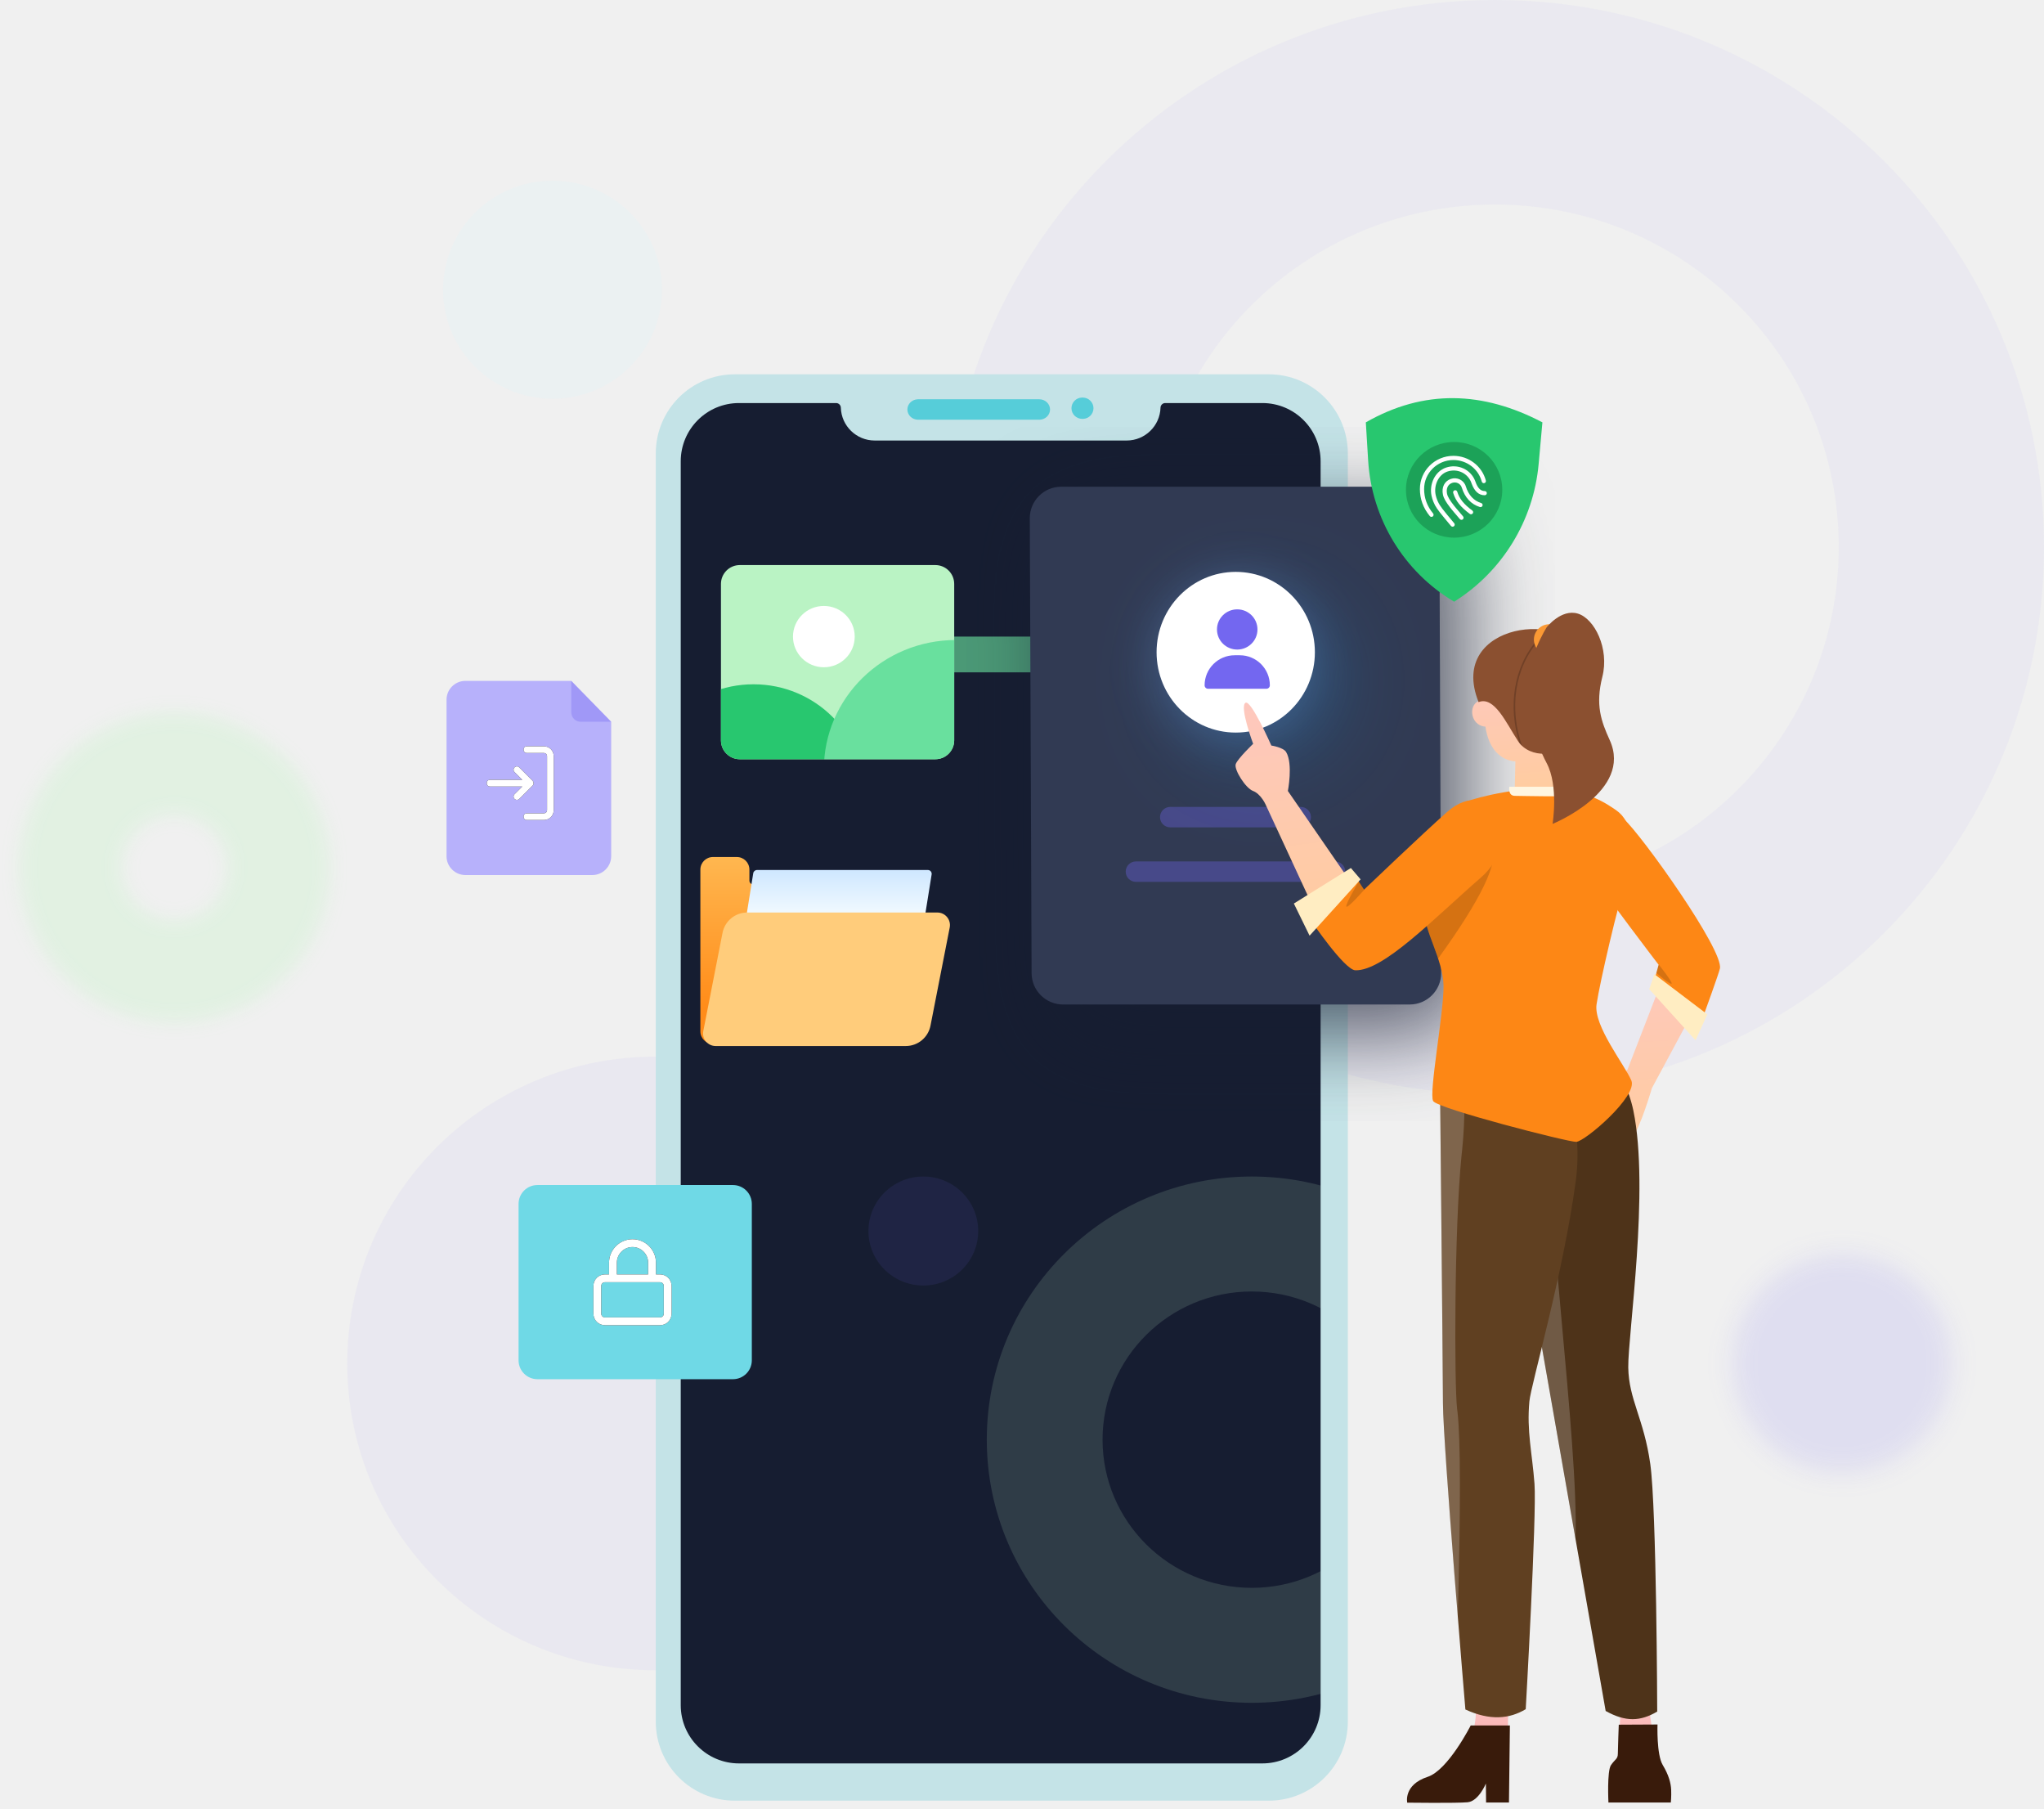
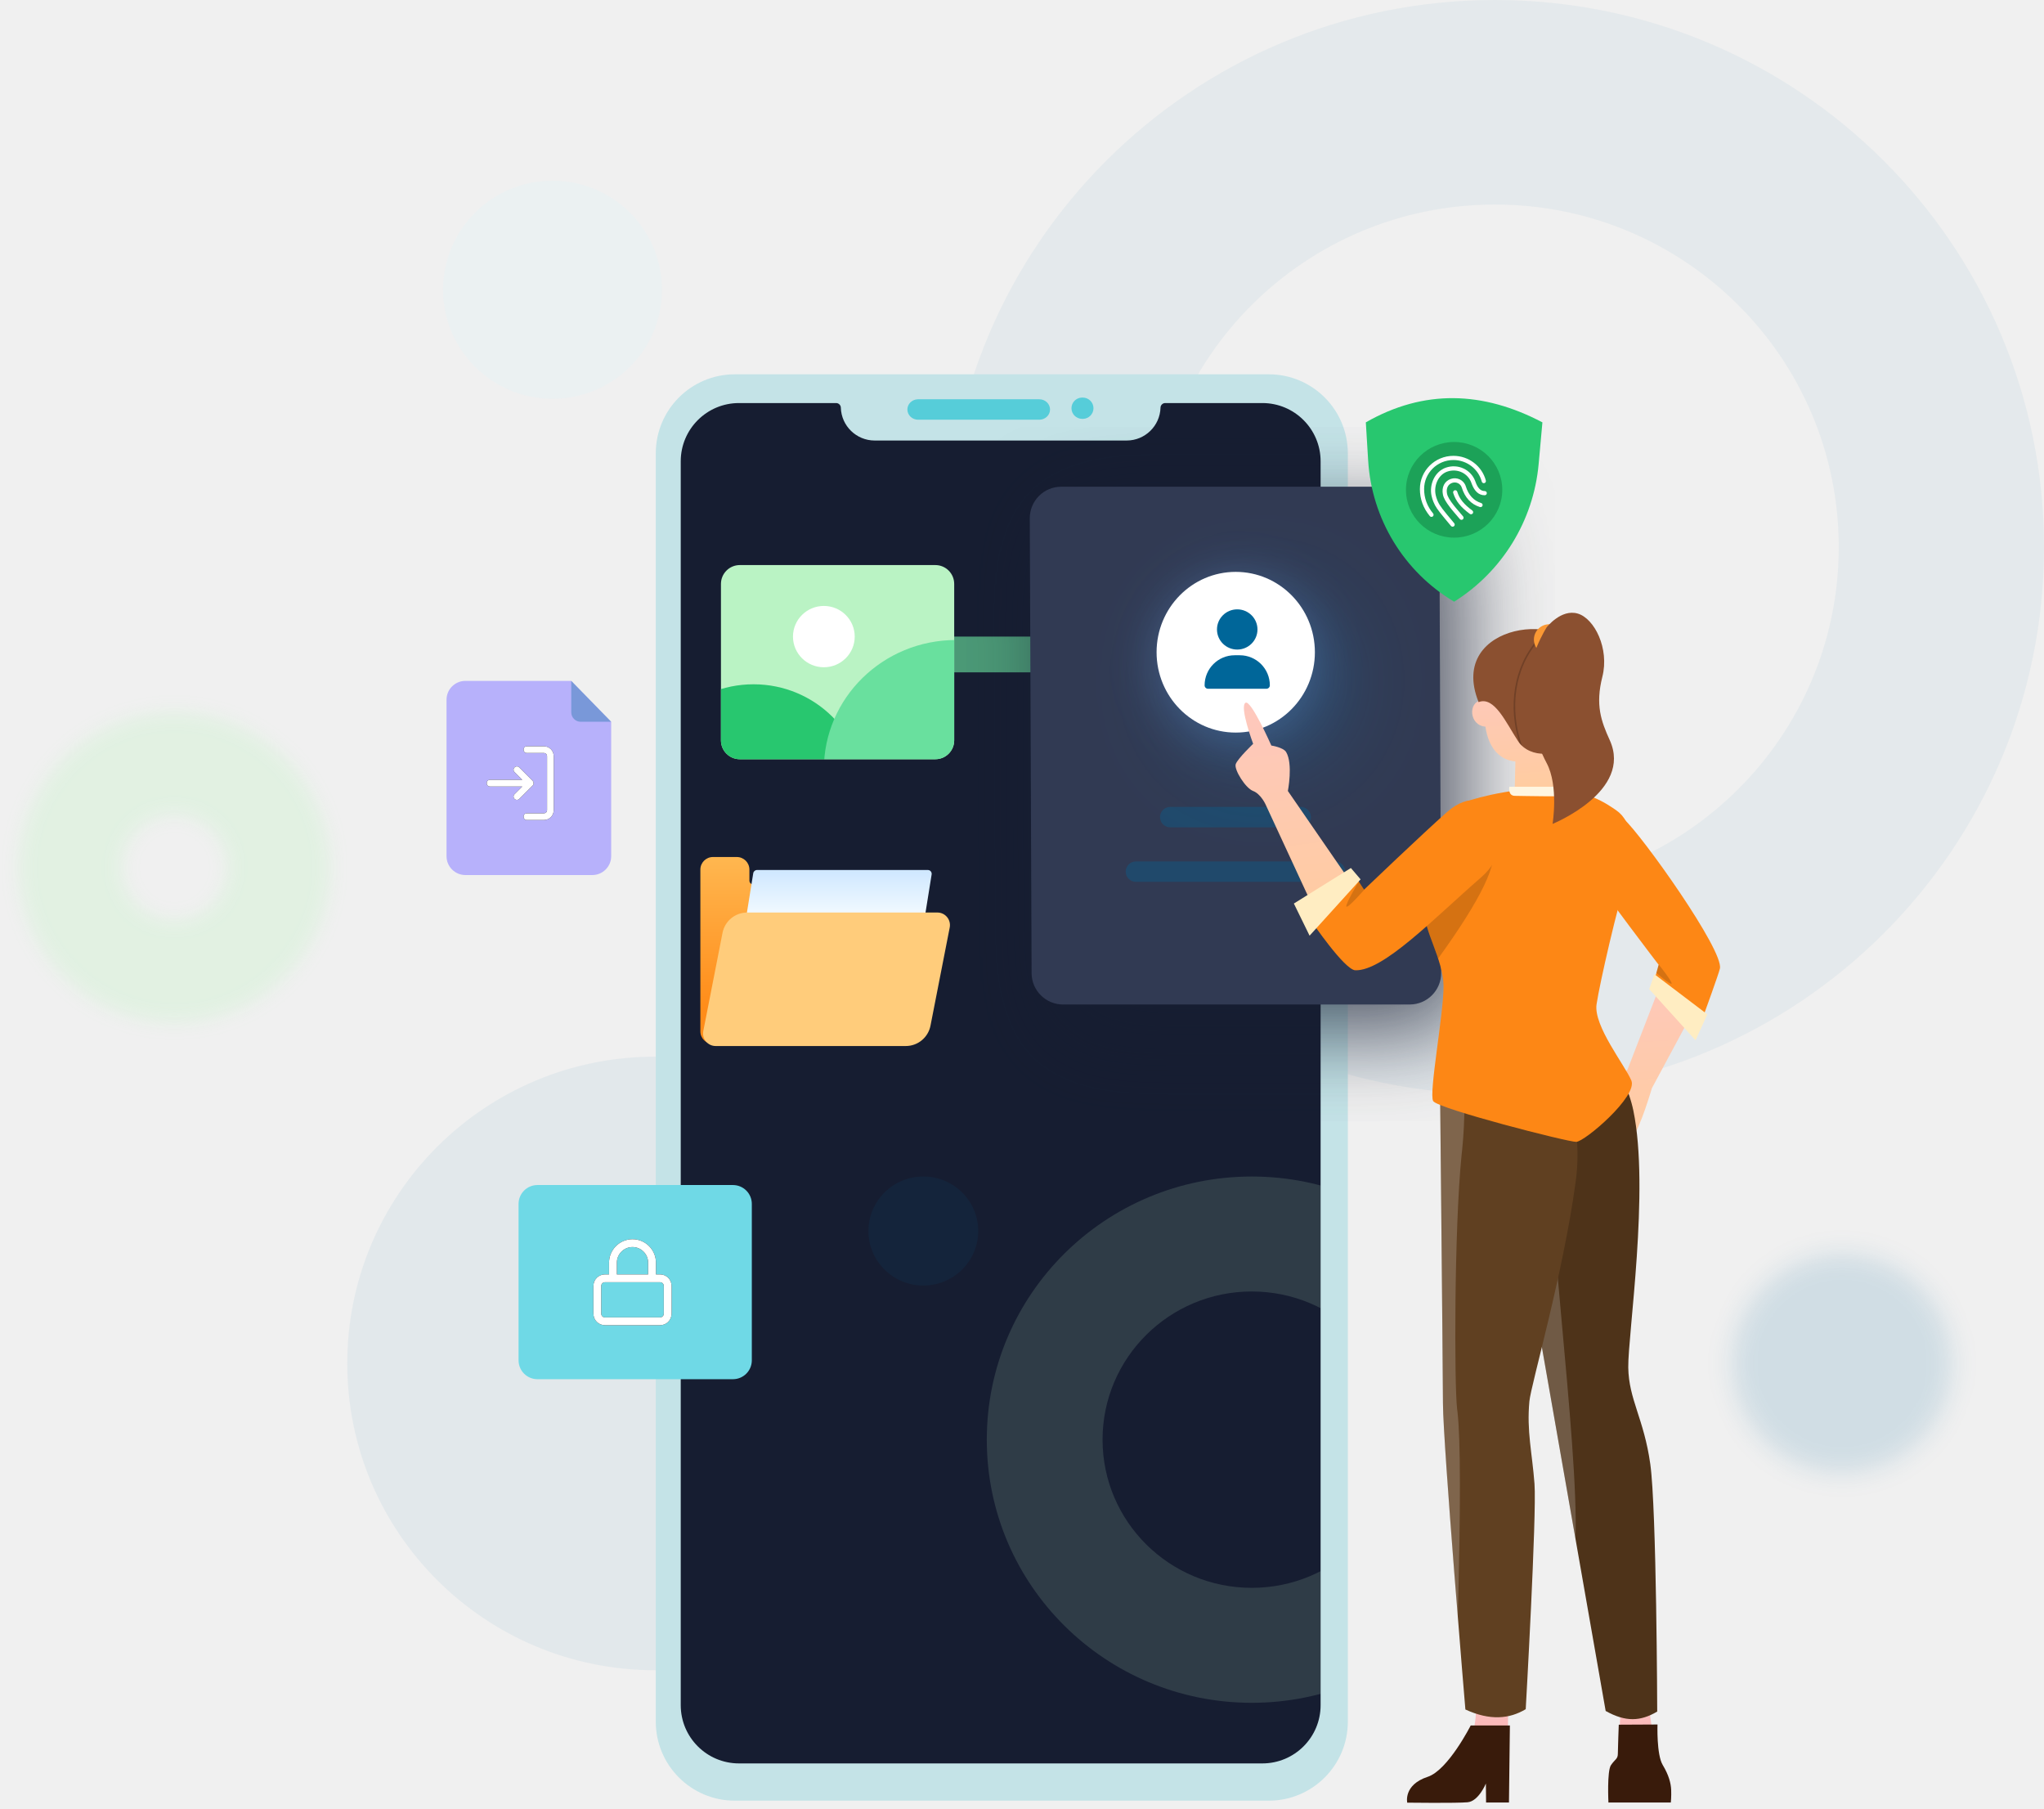
<svg xmlns="http://www.w3.org/2000/svg" width="650" height="575" viewBox="0 0 650 575" fill="none">
  <g id="Illustration">
    <g id="Shape">
-       <path id="Oval" opacity="0.053" fill-rule="evenodd" clip-rule="evenodd" d="M650 173.93C650 77.871 571.829 0 475.402 0C378.974 0 300.804 77.871 300.804 173.93C300.804 269.988 378.974 347.859 475.402 347.859C571.829 347.859 650 269.988 650 173.93ZM366.074 173.93C366.074 113.781 415.022 65.02 475.402 65.02C535.782 65.02 584.729 113.781 584.729 173.93C584.729 234.078 535.782 282.839 475.402 282.839C415.022 282.839 366.074 234.078 366.074 173.93Z" fill="#7367F0" />
+       <path id="Oval" opacity="0.053" fill-rule="evenodd" clip-rule="evenodd" d="M650 173.93C650 77.871 571.829 0 475.402 0C378.974 0 300.804 77.871 300.804 173.93C300.804 269.988 378.974 347.859 475.402 347.859C571.829 347.859 650 269.988 650 173.93ZM366.074 173.93C366.074 113.781 415.022 65.02 475.402 65.02C535.782 65.02 584.729 113.781 584.729 173.93C584.729 234.078 535.782 282.839 475.402 282.839C415.022 282.839 366.074 234.078 366.074 173.93Z" fill="#006699" />
      <g id="Oval_2" opacity="0.141" filter="url(#filter0_f)">
        <path fill-rule="evenodd" clip-rule="evenodd" d="M104.993 275.795C104.993 248.563 82.833 226.488 55.497 226.488C28.16 226.488 6 248.563 6 275.795C6 303.027 28.16 325.102 55.497 325.102C82.833 325.102 104.993 303.027 104.993 275.795ZM38.635 275.795C38.635 266.518 46.184 258.998 55.497 258.998C64.809 258.998 72.358 266.518 72.358 275.795C72.358 285.072 64.809 292.592 55.497 292.592C46.184 292.592 38.635 285.072 38.635 275.795Z" fill="#8BF78F" />
      </g>
-       <ellipse id="Oval_3" cx="208.338" cy="433.469" rx="97.905" ry="97.531" fill="#7367F0" fill-opacity="0.061" />
+       <ellipse id="Oval_3" cx="208.338" cy="433.469" rx="97.905" ry="97.531" fill="#006699" fill-opacity="0.061" />
      <ellipse id="Oval_4" opacity="0.141" cx="175.702" cy="92.112" rx="34.811" ry="34.678" fill="#CEF5FF" />
      <g id="Oval_5" filter="url(#filter1_f)">
-         <ellipse cx="585.818" cy="433.469" rx="34.811" ry="34.678" fill="#7367F0" fill-opacity="0.136" />
+         <ellipse cx="585.818" cy="433.469" rx="34.811" ry="34.678" fill="#006699" fill-opacity="0.136" />
      </g>
    </g>
    <g id="File Organizer">
      <g id="Phone3">
        <path id="Rectangle" fill-rule="evenodd" clip-rule="evenodd" d="M208.539 144.137C208.539 130.254 219.793 119 233.676 119H403.481C417.364 119 428.618 130.254 428.618 144.137V547.336C428.618 561.218 417.364 572.473 403.481 572.473H233.676C219.793 572.473 208.539 561.218 208.539 547.336V144.137Z" fill="#C4E3E7" />
        <g id="Group 48">
          <path id="Rectangle_2" fill-rule="evenodd" clip-rule="evenodd" d="M216.477 146.66C216.477 136.431 224.769 128.138 234.999 128.138H265.888C266.701 128.138 267.366 128.784 267.39 129.597V129.597C267.559 135.419 272.328 140.051 278.153 140.051H358.284C364.108 140.051 368.877 135.419 369.047 129.597V129.597C369.07 128.784 369.736 128.138 370.548 128.138H401.438C411.667 128.138 419.96 136.431 419.96 146.66V542.105C419.96 552.334 411.667 560.627 401.438 560.627H234.999C224.769 560.627 216.477 552.334 216.477 542.105V146.66Z" fill="#161D31" />
          <mask id="mask0" mask-type="alpha" maskUnits="userSpaceOnUse" x="216" y="128" width="204" height="433">
            <path id="Rectangle_3" fill-rule="evenodd" clip-rule="evenodd" d="M216.477 146.66C216.477 136.431 224.769 128.138 234.999 128.138H265.888C266.701 128.138 267.366 128.784 267.39 129.597V129.597C267.559 135.419 272.328 140.051 278.153 140.051H358.284C364.108 140.051 368.877 135.419 369.047 129.597V129.597C369.07 128.784 369.736 128.138 370.548 128.138H401.438C411.667 128.138 419.96 136.431 419.96 146.66V542.105C419.96 552.334 411.667 560.627 401.438 560.627H234.999C224.769 560.627 216.477 552.334 216.477 542.105V146.66Z" fill="white" />
          </mask>
          <g mask="url(#mask0)">
-             <ellipse id="Oval_6" opacity="0.099" cx="293.623" cy="391.368" rx="17.453" ry="17.328" fill="#7367F0" />
+             <ellipse id="Oval_6" opacity="0.099" cx="293.623" cy="391.368" rx="17.453" ry="17.328" fill="#006699" />
            <path id="Oval_7" opacity="0.141" fill-rule="evenodd" clip-rule="evenodd" d="M398.068 374.04C444.606 374.04 482.333 411.496 482.333 457.7C482.333 503.904 444.606 541.359 398.068 541.359C351.53 541.359 313.803 503.904 313.803 457.7C313.803 411.496 351.53 374.04 398.068 374.04ZM398.068 410.59C371.862 410.59 350.618 431.682 350.618 457.7C350.618 483.717 371.862 504.809 398.068 504.809C424.274 504.809 445.518 483.717 445.518 457.7C445.518 431.682 424.274 410.59 398.068 410.59Z" fill="#C8F5D0" />
            <path id="Rectangle_4" fill-rule="evenodd" clip-rule="evenodd" d="M241.264 208.075C241.264 204.934 243.809 202.389 246.949 202.389H391.019C394.159 202.389 396.704 204.934 396.704 208.075V208.075C396.704 211.215 394.159 213.76 391.019 213.76H246.949C243.809 213.76 241.264 211.215 241.264 208.075V208.075Z" fill="#68DE9E" fill-opacity="0.642" />
          </g>
        </g>
        <path id="Path" d="M330.508 126.939C332.39 126.939 333.916 128.394 333.916 130.188C333.916 131.942 332.457 133.372 330.632 133.435L330.508 133.437H291.962C290.08 133.437 288.554 131.982 288.554 130.188C288.554 128.433 290.013 127.004 291.838 126.941L291.962 126.939H330.508Z" fill="#56CDD9" />
        <path id="Path_2" d="M344.322 126.397C346.205 126.397 347.731 127.913 347.731 129.782C347.731 131.609 346.272 133.099 344.447 133.164L344.322 133.166H344.143C342.261 133.166 340.734 131.651 340.734 129.782C340.734 127.954 342.193 126.465 344.018 126.4L344.143 126.397H344.322Z" fill="#56CDD9" />
      </g>
      <g id="Icon54">
        <g id="Group 37">
          <path id="Rectangle_5" fill-rule="evenodd" clip-rule="evenodd" d="M222.72 276.463C222.72 274.254 224.511 272.463 226.72 272.463L234.313 272.463C236.523 272.463 238.313 274.254 238.313 276.463V279.966C238.313 280.639 238.859 281.185 239.533 281.185H289.542C291.751 281.185 293.542 282.976 293.542 285.185V327.883C293.542 330.092 291.751 331.883 289.542 331.883H226.72C224.511 331.883 222.72 330.092 222.72 327.883V276.463Z" fill="url(#paint0_linear)" />
          <path id="Rectangle_6" fill-rule="evenodd" clip-rule="evenodd" d="M239.536 277.616C239.631 277.025 240.141 276.59 240.739 276.59H295.061C295.812 276.59 296.384 277.261 296.265 278.003L288.105 328.794C288.01 329.385 287.5 329.82 286.901 329.82H232.579C231.829 329.82 231.256 329.149 231.375 328.408L239.536 277.616Z" fill="url(#paint1_linear)" />
          <path id="Rectangle_7" fill-rule="evenodd" clip-rule="evenodd" d="M298.086 290.108C300.604 290.108 302.496 292.406 302.012 294.877L295.899 326.091C295.163 329.845 291.873 332.554 288.048 332.554H227.579C225.061 332.554 223.17 330.256 223.654 327.785L229.767 296.57C230.502 292.816 233.792 290.108 237.617 290.108L298.086 290.108Z" fill="#FFCC7B" />
        </g>
      </g>
      <g id="Group 28">
        <path id="Rectangle_8" fill-rule="evenodd" clip-rule="evenodd" d="M142 222.468C142 219.154 144.686 216.468 148 216.468H181.667L194.359 229.463V272.197C194.359 275.511 191.673 278.197 188.359 278.197H148C144.686 278.197 142 275.511 142 272.197V222.468Z" fill="#B7B1FB" />
        <g id="Icon">
          <path id="Mask" fill-rule="evenodd" clip-rule="evenodd" d="M176.099 257.505V240.458C176.099 238.647 174.714 237.262 172.903 237.262H167.575C166.935 237.262 166.509 237.688 166.509 238.327C166.509 238.966 166.935 239.393 167.575 239.393H172.903C173.542 239.393 173.968 239.819 173.968 240.458V257.505C173.968 258.144 173.542 258.57 172.903 258.57H167.575C166.935 258.57 166.509 258.996 166.509 259.636C166.509 260.275 166.935 260.701 167.575 260.701H172.903C174.714 260.701 176.099 259.316 176.099 257.505ZM169.599 248.555C169.706 248.875 169.706 249.194 169.599 249.408C169.599 249.514 169.493 249.621 169.386 249.727L165.124 253.989C164.91 254.202 164.591 254.308 164.378 254.308C164.165 254.308 163.845 254.202 163.632 253.989C163.205 253.563 163.205 252.923 163.632 252.497L166.083 250.047H155.853C155.213 250.047 154.787 249.621 154.787 248.981C154.787 248.342 155.213 247.916 155.853 247.916H166.083L163.632 245.465C163.205 245.039 163.205 244.4 163.632 243.974C164.058 243.548 164.697 243.548 165.124 243.974L169.386 248.236C169.439 248.289 169.466 248.342 169.493 248.395C169.519 248.449 169.546 248.502 169.599 248.555Z" fill="black" />
          <mask id="mask1" mask-type="alpha" maskUnits="userSpaceOnUse" x="154" y="237" width="23" height="24">
            <path id="Mask_2" fill-rule="evenodd" clip-rule="evenodd" d="M176.099 257.505V240.458C176.099 238.647 174.714 237.262 172.903 237.262H167.575C166.935 237.262 166.509 237.688 166.509 238.327C166.509 238.966 166.935 239.393 167.575 239.393H172.903C173.542 239.393 173.968 239.819 173.968 240.458V257.505C173.968 258.144 173.542 258.57 172.903 258.57H167.575C166.935 258.57 166.509 258.996 166.509 259.636C166.509 260.275 166.935 260.701 167.575 260.701H172.903C174.714 260.701 176.099 259.316 176.099 257.505ZM169.599 248.555C169.706 248.875 169.706 249.194 169.599 249.408C169.599 249.514 169.493 249.621 169.386 249.727L165.124 253.989C164.91 254.202 164.591 254.308 164.378 254.308C164.165 254.308 163.845 254.202 163.632 253.989C163.205 253.563 163.205 252.923 163.632 252.497L166.083 250.047H155.853C155.213 250.047 154.787 249.621 154.787 248.981C154.787 248.342 155.213 247.916 155.853 247.916H166.083L163.632 245.465C163.205 245.039 163.205 244.4 163.632 243.974C164.058 243.548 164.697 243.548 165.124 243.974L169.386 248.236C169.439 248.289 169.466 248.342 169.493 248.395C169.519 248.449 169.546 248.502 169.599 248.555Z" fill="white" />
          </mask>
          <g mask="url(#mask1)">
            <g id="Icon Color">
              <rect id="ð¨ Icon Color" x="152.656" y="236.196" width="25.575" height="25.57" fill="white" />
            </g>
          </g>
        </g>
-         <path id="Path_3" opacity="0.34" d="M194.358 229.463H184.666C183.009 229.463 181.666 228.12 181.666 226.463V216.468L194.358 229.463Z" fill="#7367F0" />
+         <path id="Path_3" opacity="0.34" d="M194.358 229.463H184.666C183.009 229.463 181.666 228.12 181.666 226.463V216.468L194.358 229.463Z" fill="#006699" />
      </g>
      <g id="Group">
        <path id="Rectangle_9" fill-rule="evenodd" clip-rule="evenodd" d="M164.907 382.748C164.907 379.434 167.594 376.748 170.907 376.748H233.082C236.396 376.748 239.082 379.434 239.082 382.748V432.477C239.082 435.791 236.396 438.477 233.082 438.477H170.907C167.594 438.477 164.907 435.791 164.907 432.477V382.748Z" fill="#6FD9E6" />
        <g id="Icon_2">
          <path id="Mask_3" fill-rule="evenodd" clip-rule="evenodd" d="M209.841 405.159H208.598V401.43C208.598 397.328 205.241 393.972 201.138 393.972C197.036 393.972 193.679 397.328 193.679 401.43V405.159H192.436C190.322 405.159 188.706 406.774 188.706 408.888V417.589C188.706 419.702 190.322 421.317 192.436 421.317H209.841C211.954 421.317 213.57 419.702 213.57 417.589V408.888C213.57 406.774 211.954 405.159 209.841 405.159ZM196.165 401.43C196.165 398.695 198.403 396.458 201.138 396.458C203.873 396.458 206.111 398.695 206.111 401.43V405.159H196.165V401.43ZM209.841 418.831C210.587 418.831 211.084 418.334 211.084 417.589V408.888C211.084 408.142 210.587 407.645 209.841 407.645H192.436C191.69 407.645 191.192 408.142 191.192 408.888V417.589C191.192 418.334 191.69 418.831 192.436 418.831H209.841Z" fill="black" />
          <mask id="mask2" mask-type="alpha" maskUnits="userSpaceOnUse" x="188" y="393" width="26" height="29">
            <path id="Mask_4" fill-rule="evenodd" clip-rule="evenodd" d="M209.841 405.159H208.598V401.43C208.598 397.328 205.241 393.972 201.138 393.972C197.036 393.972 193.679 397.328 193.679 401.43V405.159H192.436C190.322 405.159 188.706 406.774 188.706 408.888V417.589C188.706 419.702 190.322 421.317 192.436 421.317H209.841C211.954 421.317 213.57 419.702 213.57 417.589V408.888C213.57 406.774 211.954 405.159 209.841 405.159ZM196.165 401.43C196.165 398.695 198.403 396.458 201.138 396.458C203.873 396.458 206.111 398.695 206.111 401.43V405.159H196.165V401.43ZM209.841 418.831C210.587 418.831 211.084 418.334 211.084 417.589V408.888C211.084 408.142 210.587 407.645 209.841 407.645H192.436C191.69 407.645 191.192 408.142 191.192 408.888V417.589C191.192 418.334 191.69 418.831 192.436 418.831H209.841Z" fill="white" />
          </mask>
          <g mask="url(#mask2)">
            <g id="Icon Color_2">
              <rect id="ð¨ Icon Color_2" x="186.22" y="392.729" width="29.837" height="29.832" fill="white" />
            </g>
          </g>
        </g>
      </g>
      <g id="Group 34">
        <path id="Rectangle_10" d="M229.265 185.646C229.265 182.333 231.951 179.646 235.265 179.646H297.44C300.754 179.646 303.44 182.333 303.44 185.646V235.376C303.44 238.69 300.754 241.376 297.44 241.376H235.265C231.951 241.376 229.265 238.69 229.265 235.376V185.646Z" fill="#BAF3C4" />
        <mask id="mask3" mask-type="alpha" maskUnits="userSpaceOnUse" x="229" y="179" width="75" height="63">
          <path id="Rectangle_11" d="M229.265 185.646C229.265 182.333 231.951 179.646 235.265 179.646H297.44C300.754 179.646 303.44 182.333 303.44 185.646V235.376C303.44 238.69 300.754 241.376 297.44 241.376H235.265C231.951 241.376 229.265 238.69 229.265 235.376V185.646Z" fill="white" />
        </mask>
        <g mask="url(#mask3)">
          <ellipse id="Oval_8" cx="261.989" cy="202.389" rx="9.817" ry="9.747" fill="white" />
          <ellipse id="Oval_9" cx="239.627" cy="252.747" rx="35.451" ry="35.197" fill="#28C76F" />
          <ellipse id="Oval_10" cx="303.986" cy="244.625" rx="41.996" ry="41.153" fill="#69E09E" />
        </g>
      </g>
      <g id="Group 23">
        <g id="Rectangle_12" filter="url(#filter2_d)">
          <path fill-rule="evenodd" clip-rule="evenodd" d="M327.477 164.778C327.455 159.239 331.939 154.738 337.477 154.738H447.72C453.227 154.738 457.698 159.191 457.72 164.698L458.295 309.31C458.317 314.848 453.833 319.35 448.295 319.35H338.052C332.545 319.35 328.074 314.897 328.052 309.39L327.477 164.778Z" fill="#313A53" />
        </g>
-         <path id="Rectangle_13" opacity="0.34" d="M368.889 259.786C368.889 257.992 370.343 256.537 372.138 256.537H413.635C415.43 256.537 416.884 257.992 416.884 259.786V259.786C416.884 261.581 415.43 263.035 413.635 263.035H372.138C370.343 263.035 368.889 261.581 368.889 259.786V259.786Z" fill="#7367F0" />
-         <path id="Rectangle_14" opacity="0.34" d="M357.98 277.114C357.98 275.32 359.435 273.865 361.229 273.865H424.543C426.338 273.865 427.792 275.32 427.792 277.114V277.114C427.792 278.908 426.338 280.363 424.543 280.363H361.229C359.435 280.363 357.98 278.908 357.98 277.114V277.114Z" fill="#7367F0" />
+         <path id="Rectangle_13" opacity="0.34" d="M368.889 259.786C368.889 257.992 370.343 256.537 372.138 256.537H413.635C415.43 256.537 416.884 257.992 416.884 259.786V259.786C416.884 261.581 415.43 263.035 413.635 263.035H372.138C370.343 263.035 368.889 261.581 368.889 259.786V259.786Z" fill="#006699" />
+         <path id="Rectangle_14" opacity="0.34" d="M357.98 277.114C357.98 275.32 359.435 273.865 361.229 273.865H424.543C426.338 273.865 427.792 275.32 427.792 277.114V277.114C427.792 278.908 426.338 280.363 424.543 280.363H361.229C359.435 280.363 357.98 278.908 357.98 277.114V277.114Z" fill="#006699" />
        <g id="Icon8">
          <g id="Oval_11" filter="url(#filter3_dd)">
            <ellipse cx="392.968" cy="207.357" rx="25.17" ry="25.545" fill="white" />
          </g>
          <g id="Group 70">
-             <path id="Combined Shape" fill-rule="evenodd" clip-rule="evenodd" d="M393.443 206.51C396.999 206.51 399.882 203.648 399.882 200.117C399.882 196.587 396.999 193.725 393.443 193.725C389.887 193.725 387.004 196.587 387.004 200.117C387.004 203.648 389.887 206.51 393.443 206.51ZM392.631 208.32C387.35 208.32 383.069 212.601 383.069 217.881C383.069 218.485 383.559 218.974 384.162 218.974H402.724C403.327 218.974 403.817 218.485 403.817 217.881C403.817 212.601 399.536 208.32 394.255 208.32H392.631Z" fill="#7367F0" />
+             <path id="Combined Shape" fill-rule="evenodd" clip-rule="evenodd" d="M393.443 206.51C396.999 206.51 399.882 203.648 399.882 200.117C399.882 196.587 396.999 193.725 393.443 193.725C389.887 193.725 387.004 196.587 387.004 200.117C387.004 203.648 389.887 206.51 393.443 206.51ZM392.631 208.32C387.35 208.32 383.069 212.601 383.069 217.881C383.069 218.485 383.559 218.974 384.162 218.974H402.724C403.327 218.974 403.817 218.485 403.817 217.881C403.817 212.601 399.536 208.32 394.255 208.32H392.631Z" fill="#006699" />
          </g>
        </g>
      </g>
      <g id="Wom3.5">
        <g id="RArm">
          <path id="Path_4" fill-rule="evenodd" clip-rule="evenodd" d="M517.545 340.072C517.545 340.072 505.347 352.052 506.095 353.223C506.843 354.403 512.99 351.663 512.99 351.663C512.99 351.663 505.321 364.247 506.899 365.214C508.476 366.181 516.545 364.223 519.019 361.629C521.494 359.035 525.312 345.945 525.312 345.945L543.865 311.45L530.41 306.827L517.545 340.072Z" fill="url(#paint2_linear)" />
          <path id="Path_5" fill-rule="evenodd" clip-rule="evenodd" d="M505.088 276.306C510.211 284.208 527.455 306.729 527.455 306.729L526.198 311.222L542.045 322.008C542.045 322.008 546.547 309.66 546.938 307.923C548.226 302.193 522.192 265.626 516.362 260.342C507.184 252.022 497.26 264.229 505.088 276.306Z" fill="#FD8715" />
          <path id="Path_6" fill-rule="evenodd" clip-rule="evenodd" d="M531.576 312.707C531.872 312.135 527.48 306.648 527.48 306.648L526.736 309.316C526.736 309.316 531.281 313.28 531.576 312.707Z" fill="black" fill-opacity="0.16" />
          <path id="Path 70" fill-rule="evenodd" clip-rule="evenodd" d="M526.1 309.714L542.936 322.479L539.184 330.734L524.464 314.478L526.1 309.714Z" fill="#FFEDC2" />
        </g>
        <g id="RLeg">
          <path id="Path_7" fill-rule="evenodd" clip-rule="evenodd" d="M515.472 542.024L514.537 557.842L526.524 558.152L524.271 542.024H515.472Z" fill="url(#paint3_linear)" />
          <path id="Path_8" fill-rule="evenodd" clip-rule="evenodd" d="M527.092 548.256C527.092 548.256 526.756 557.782 528.743 561.108C530.743 564.433 531.348 567.012 531.437 569.001C531.531 571.133 531.328 573.065 531.328 573.065H511.488C511.488 573.065 510.991 563.042 512.305 561.152C513.619 559.263 514.481 559.23 514.481 557.56C514.492 555.89 514.776 548.318 514.776 548.318L527.092 548.256Z" fill="#391B0B" />
          <path id="Path_9" fill-rule="evenodd" clip-rule="evenodd" d="M473.239 330.841L504.336 327.485L504.793 327.906C507.009 330.003 516.641 339.739 519.408 353.048C524.633 378.173 517.64 424.578 517.795 434.753C517.943 444.929 522.786 451.069 524.799 465.456C526.811 479.843 527.001 544.143 527.001 544.143C521.665 547.283 516.97 547.507 510.607 543.955L473.239 330.841Z" fill="#4E3319" />
          <path id="Path_10" fill-rule="evenodd" clip-rule="evenodd" d="M501.016 489.256L473.239 330.841L490.529 328.975C491.299 384.008 502.052 458.397 501.016 489.256Z" fill="white" fill-opacity="0.192" />
        </g>
        <g id="LLeg">
          <path id="Path_11" fill-rule="evenodd" clip-rule="evenodd" d="M479.609 540.361L469.387 540.526C469.387 540.526 470.059 551.06 466.128 554.628L465.913 554.815C461.168 558.764 479.476 557.339 479.476 557.339L479.609 540.361Z" fill="url(#paint4_linear)" />
          <path id="Path_12" fill-rule="evenodd" clip-rule="evenodd" d="M480.151 548.573L479.857 573.056L472.578 573.061L472.515 567.028C472.515 567.028 470.219 572.653 466.71 572.978C463.191 573.303 447.509 573.104 447.509 573.104C447.509 573.104 446.206 567.456 454.012 564.891C460.505 562.759 467.684 548.573 467.684 548.573H480.151Z" fill="#391B0B" />
          <path id="Path_13" fill-rule="evenodd" clip-rule="evenodd" d="M457.814 333.019L492.733 331.844L492.994 332.323C494.688 335.514 503.972 354.195 501.106 375.428C497.082 405.232 486.853 440.171 486.352 445.509C485.459 455.025 487.245 461.915 487.977 471.744C488.709 481.573 485.185 543.391 485.185 543.391C480.003 546.485 473.837 547.092 465.998 543.484C465.998 543.484 458.921 459.518 458.869 446.229C458.817 432.941 457.814 333.019 457.814 333.019Z" fill="#604021" />
          <path id="Path_14" fill-rule="evenodd" clip-rule="evenodd" d="M465 365.255L464.768 367.463C462.441 390.748 462.458 440.198 463.36 447.824L463.483 448.807C464.483 457.412 464.515 479.26 463.58 514.35L462.364 499.208C460.058 470.072 458.893 452.412 458.869 446.229L458.827 439.83C458.626 413.956 457.814 333.018 457.814 333.018L465.179 332.771C465.966 345.547 465.906 356.375 465 365.255Z" fill="white" fill-opacity="0.192" />
        </g>
        <g id="Head">
          <path id="Path_15" fill-rule="evenodd" clip-rule="evenodd" d="M471.13 222.653C466.834 223.12 467.138 230.619 472.368 231.011C473.437 238.24 477.25 241.684 481.898 242.083L481.64 253.018L502.199 253.006C502.199 253.006 496.41 245.281 496.699 234.706C496.987 224.13 496.505 214.196 496.505 214.196L469.876 214.67L471.13 222.653Z" fill="url(#paint5_linear)" />
          <path id="Path_16" fill-rule="evenodd" clip-rule="evenodd" d="M470.195 223.215C475.199 221.25 478.896 229.709 482.725 235.589C486.554 241.468 496.474 240.469 497.841 235.589C503.017 224.899 507.478 210.367 501.438 209.174C500.587 193.726 459.859 197.373 470.195 223.215Z" fill="#8B5030" />
          <path id="Combined Shape_2" fill-rule="evenodd" clip-rule="evenodd" d="M498.141 203.079H489.281H489.169L489.095 203.162C481.246 211.86 479.5 224.681 483.191 236.235C483.447 236.556 483.724 236.853 484.017 237.126C479.932 225.481 481.513 212.381 489.392 203.579H498.734C498.544 203.406 498.346 203.24 498.141 203.079Z" fill="black" fill-opacity="0.199" />
          <ellipse id="Oval_12" cx="492.697" cy="203.329" rx="4.909" ry="4.873" fill="#FB9934" />
        </g>
        <g id="Body">
          <path id="Path_17" fill-rule="evenodd" clip-rule="evenodd" d="M465.736 255.135C461.149 261.825 453.505 284.53 453.071 289.637C452.583 295.529 458.945 304.915 459.049 313.444C459.142 321.974 454.304 347.658 455.758 350.058C457.2 352.457 498.554 363.079 501.252 363.022C503.939 362.964 520.901 348.507 518.773 343.511C516.633 338.515 506.7 326.099 507.712 319.292C508.712 312.485 514.521 287.36 517.405 278.809C520.278 270.257 519.32 261.279 513.959 257.6C511.305 255.779 504.226 250.606 491.619 250.63C479.012 250.654 466.092 254.617 465.736 255.135Z" fill="#FD8715" />
          <path id="Path 68" fill-rule="evenodd" clip-rule="evenodd" d="M479.971 250.141C479.971 250.141 479.44 253.018 481.763 253.018C484.085 253.018 499.665 253.527 501.774 252.617C503.884 251.708 503.251 250.141 503.251 250.141H479.971Z" fill="#FFF6E1" />
          <path id="Path_18" fill-rule="evenodd" clip-rule="evenodd" d="M459.078 269.604L459.219 269.533C467.714 265.323 472.817 265.137 474.527 268.975C476.738 273.937 471.004 285.858 457.327 304.74C455.448 299.013 452.746 293.553 453.071 289.637C453.322 286.681 455.988 277.832 459.078 269.604Z" fill="black" fill-opacity="0.16" />
        </g>
        <g id="LArm">
          <path id="Path_19" fill-rule="evenodd" clip-rule="evenodd" d="M402.413 255.658C402.413 255.658 400.883 252.36 398.477 251.468C396.072 250.576 392.393 244.665 392.962 242.949C393.531 241.233 398.507 236.473 398.507 236.473C398.507 236.473 394.108 224.753 396.056 223.43C397.777 222.261 404.291 237.023 404.291 237.023C404.291 237.023 408.121 237.596 409.004 239.106C411.232 242.91 409.548 251.468 409.548 251.468L432.156 284.267L421.782 297.472L402.413 255.658Z" fill="url(#paint6_linear)" />
          <path id="Path_20" fill-rule="evenodd" clip-rule="evenodd" d="M460.125 258.201C452.479 264.945 433.777 282.836 433.777 282.836C433.777 282.836 430.999 278.609 430.999 278.609L417.013 292.828C417.013 292.828 427.563 308.364 430.999 308.473C439.95 308.756 455.989 291.976 471.068 278.874C484.588 267.126 474.377 245.631 460.125 258.201Z" fill="#FD8715" />
          <path id="Path_21" fill-rule="evenodd" clip-rule="evenodd" d="M433.832 282.857C433.832 282.857 428.586 288.881 428.153 288.224C427.72 287.567 432.11 280.244 432.11 280.244L433.832 282.857Z" fill="black" fill-opacity="0.16" />
          <path id="Path 69" fill-rule="evenodd" clip-rule="evenodd" d="M432.673 279.567L416.452 297.472L411.454 287.254L429.587 275.957L432.673 279.567Z" fill="#FFEDC2" />
        </g>
        <path id="Path_22" fill-rule="evenodd" clip-rule="evenodd" d="M491.835 199.45C491.835 199.45 496.429 193.51 501.733 195.069C507.037 196.627 511.834 206.18 509.556 215.159C507.29 224.14 509.159 229.262 511.909 235.315C519.295 251.595 493.721 261.933 493.721 261.933C493.721 261.933 495.717 249.869 491.835 242.584C487.838 235.082 485.568 225.461 485.568 219.574C485.568 209.336 491.835 199.45 491.835 199.45Z" fill="#8B5030" />
      </g>
      <g id="Group 39">
        <path id="Rectangle_15" fill-rule="evenodd" clip-rule="evenodd" d="M434.338 134.277C452.818 123.705 471.55 124.331 490.493 134.277L489.293 147.546C487.666 165.529 477.722 181.716 462.415 191.295V191.295V191.295C446.446 181.783 436.213 164.989 435.08 146.435L434.338 134.277Z" fill="#28C76F" />
        <ellipse id="Oval_13" cx="462.416" cy="155.723" rx="15.315" ry="15.205" fill="#1CA258" />
        <g id="Group 40">
          <path id="Path_23" fill-rule="evenodd" clip-rule="evenodd" d="M462.197 144.922C467.068 144.922 471.284 148.181 472.507 152.778C472.602 153.133 472.388 153.497 472.031 153.591C471.673 153.685 471.306 153.473 471.212 153.118C470.143 149.102 466.456 146.252 462.197 146.252C457.048 146.252 452.875 150.381 452.875 155.472C452.875 158.346 453.824 160.929 455.734 163.247C455.969 163.531 455.927 163.95 455.64 164.183C455.354 164.415 454.932 164.374 454.697 164.089C452.593 161.537 451.535 158.656 451.535 155.472C451.535 149.645 456.309 144.922 462.197 144.922Z" fill="white" />
          <path id="Path_24" fill-rule="evenodd" clip-rule="evenodd" d="M459.827 148.663C463.619 147.367 467.713 149.243 469.112 152.912L469.188 153.122C469.907 155.195 470.885 156.133 472.136 156.117C472.506 156.112 472.81 156.406 472.814 156.774C472.819 157.141 472.523 157.443 472.153 157.447C470.288 157.471 468.903 156.203 468.011 153.807L467.921 153.555C466.843 150.448 463.432 148.838 460.263 149.921C457.41 150.896 455.885 154.344 456.556 157.383C456.686 157.975 456.851 158.506 457.064 159.018L457.255 159.46C457.891 160.856 458.718 161.903 462.454 166.36C462.69 166.643 462.652 167.062 462.367 167.297C462.083 167.532 461.66 167.493 461.423 167.211L459.42 164.808C457.016 161.896 456.473 161.066 455.867 159.626L455.825 159.525C455.582 158.939 455.393 158.334 455.246 157.668C454.441 154.017 456.272 149.879 459.827 148.663Z" fill="white" />
          <path id="Path_25" fill-rule="evenodd" clip-rule="evenodd" d="M461.375 152.255C463.339 151.583 465.512 152.632 466.122 154.593C467.003 157.418 468.623 159.173 471.015 159.927C471.368 160.038 471.563 160.412 471.451 160.762C471.339 161.112 470.962 161.306 470.61 161.195C467.779 160.303 465.847 158.21 464.842 154.986C464.458 153.753 463.07 153.083 461.811 153.513C460.471 153.971 459.808 155.254 460.174 157.01C460.359 157.903 461.094 159.119 462.345 160.703L462.558 160.971C462.734 161.19 462.918 161.414 463.118 161.653L465.271 164.182C465.507 164.465 465.467 164.885 465.182 165.119C464.897 165.353 464.474 165.313 464.238 165.03L462.516 163.012L462.085 162.501C461.881 162.256 461.692 162.026 461.511 161.801L461.077 161.252C459.831 159.642 459.089 158.372 458.861 157.279C458.364 154.891 459.373 152.939 461.375 152.255Z" fill="white" />
          <path id="Path_26" fill-rule="evenodd" clip-rule="evenodd" d="M462.568 155.878C462.922 155.77 463.296 155.968 463.405 156.319C464.127 158.66 465.541 160.321 468.201 162.304C468.497 162.524 468.557 162.941 468.335 163.235C468.113 163.529 467.693 163.588 467.397 163.368C464.531 161.231 462.944 159.368 462.123 156.709C462.015 156.358 462.214 155.986 462.568 155.878Z" fill="white" />
        </g>
      </g>
    </g>
  </g>
  <defs>
    <filter id="filter0_f" x="0.563" y="221.051" width="109.866" height="109.487" filterUnits="userSpaceOnUse" color-interpolation-filters="sRGB">
      <feFlood flood-opacity="0" result="BackgroundImageFix" />
      <feBlend mode="normal" in="SourceGraphic" in2="BackgroundImageFix" result="shape" />
      <feGaussianBlur stdDeviation="2.718" result="effect1_foregroundBlur" />
    </filter>
    <filter id="filter1_f" x="542.852" y="390.637" width="85.931" height="85.665" filterUnits="userSpaceOnUse" color-interpolation-filters="sRGB">
      <feFlood flood-opacity="0" result="BackgroundImageFix" />
      <feBlend mode="normal" in="SourceGraphic" in2="BackgroundImageFix" result="shape" />
      <feGaussianBlur stdDeviation="4.077" result="effect1_foregroundBlur" />
    </filter>
    <filter id="filter2_d" x="307.478" y="135.738" width="186.818" height="220.612" filterUnits="userSpaceOnUse" color-interpolation-filters="sRGB">
      <feFlood flood-opacity="0" result="BackgroundImageFix" />
      <feColorMatrix in="SourceAlpha" type="matrix" values="0 0 0 0 0 0 0 0 0 0 0 0 0 0 0 0 0 0 127 0" />
      <feOffset dx="8" dy="9" />
      <feGaussianBlur stdDeviation="14" />
      <feColorMatrix type="matrix" values="0 0 0 0 0.086 0 0 0 0 0.114 0 0 0 0 0.192 0 0 0 0.7 0" />
      <feBlend mode="normal" in2="BackgroundImageFix" result="effect1_dropShadow" />
      <feBlend mode="normal" in="SourceGraphic" in2="effect1_dropShadow" result="shape" />
    </filter>
    <filter id="filter3_dd" x="347.798" y="162.812" width="106.341" height="107.09" filterUnits="userSpaceOnUse" color-interpolation-filters="sRGB">
      <feFlood flood-opacity="0" result="BackgroundImageFix" />
      <feColorMatrix in="SourceAlpha" type="matrix" values="0 0 0 0 0 0 0 0 0 0 0 0 0 0 0 0 0 0 127 0" />
      <feOffset dx="8" dy="9" />
      <feGaussianBlur stdDeviation="14" />
      <feColorMatrix type="matrix" values="0 0 0 0 0.076 0 0 0 0 0.583 0 0 0 0 0.879 0 0 0 0.229 0" />
      <feBlend mode="normal" in2="BackgroundImageFix" result="effect1_dropShadow" />
      <feColorMatrix in="SourceAlpha" type="matrix" values="0 0 0 0 0 0 0 0 0 0 0 0 0 0 0 0 0 0 127 0" />
      <feOffset dy="2" />
      <feGaussianBlur stdDeviation="7.5" />
      <feColorMatrix type="matrix" values="0 0 0 0 0.504 0 0 0 0 0.7 0 0 0 0 1 0 0 0 0.234 0" />
      <feBlend mode="normal" in2="effect1_dropShadow" result="effect2_dropShadow" />
      <feBlend mode="normal" in="SourceGraphic" in2="effect2_dropShadow" result="shape" />
    </filter>
    <linearGradient id="paint0_linear" x1="299.098" y1="320.699" x2="299.098" y2="251.956" gradientUnits="userSpaceOnUse">
      <stop stop-color="#FF8C19" />
      <stop offset="1" stop-color="#FFC967" />
    </linearGradient>
    <linearGradient id="paint1_linear" x1="290.964" y1="293.294" x2="290.964" y2="261.963" gradientUnits="userSpaceOnUse">
      <stop stop-color="#F8FDFF" />
      <stop offset="1" stop-color="#AAD4FF" />
    </linearGradient>
    <linearGradient id="paint2_linear" x1="502.994" y1="290.908" x2="507.069" y2="361.835" gradientUnits="userSpaceOnUse">
      <stop stop-color="#FDC6C6" />
      <stop offset="1" stop-color="#FFCCA1" />
    </linearGradient>
    <linearGradient id="paint3_linear" x1="512.463" y1="538.098" x2="514.125" y2="557.265" gradientUnits="userSpaceOnUse">
      <stop stop-color="#FDC6C6" />
      <stop offset="1" stop-color="#FAB2B2" />
    </linearGradient>
    <linearGradient id="paint4_linear" x1="462.622" y1="536.167" x2="464.195" y2="556.674" gradientUnits="userSpaceOnUse">
      <stop stop-color="#FDC6C6" />
      <stop offset="1" stop-color="#FAB2B2" />
    </linearGradient>
    <linearGradient id="paint5_linear" x1="462.262" y1="204.745" x2="465.66" y2="250.978" gradientUnits="userSpaceOnUse">
      <stop stop-color="#FDC6C6" />
      <stop offset="1" stop-color="#FFCCA1" />
    </linearGradient>
    <linearGradient id="paint6_linear" x1="386.111" y1="205.324" x2="396.752" y2="292.76" gradientUnits="userSpaceOnUse">
      <stop stop-color="#FDC6C6" />
      <stop offset="1" stop-color="#FFCCA1" />
    </linearGradient>
  </defs>
</svg>
